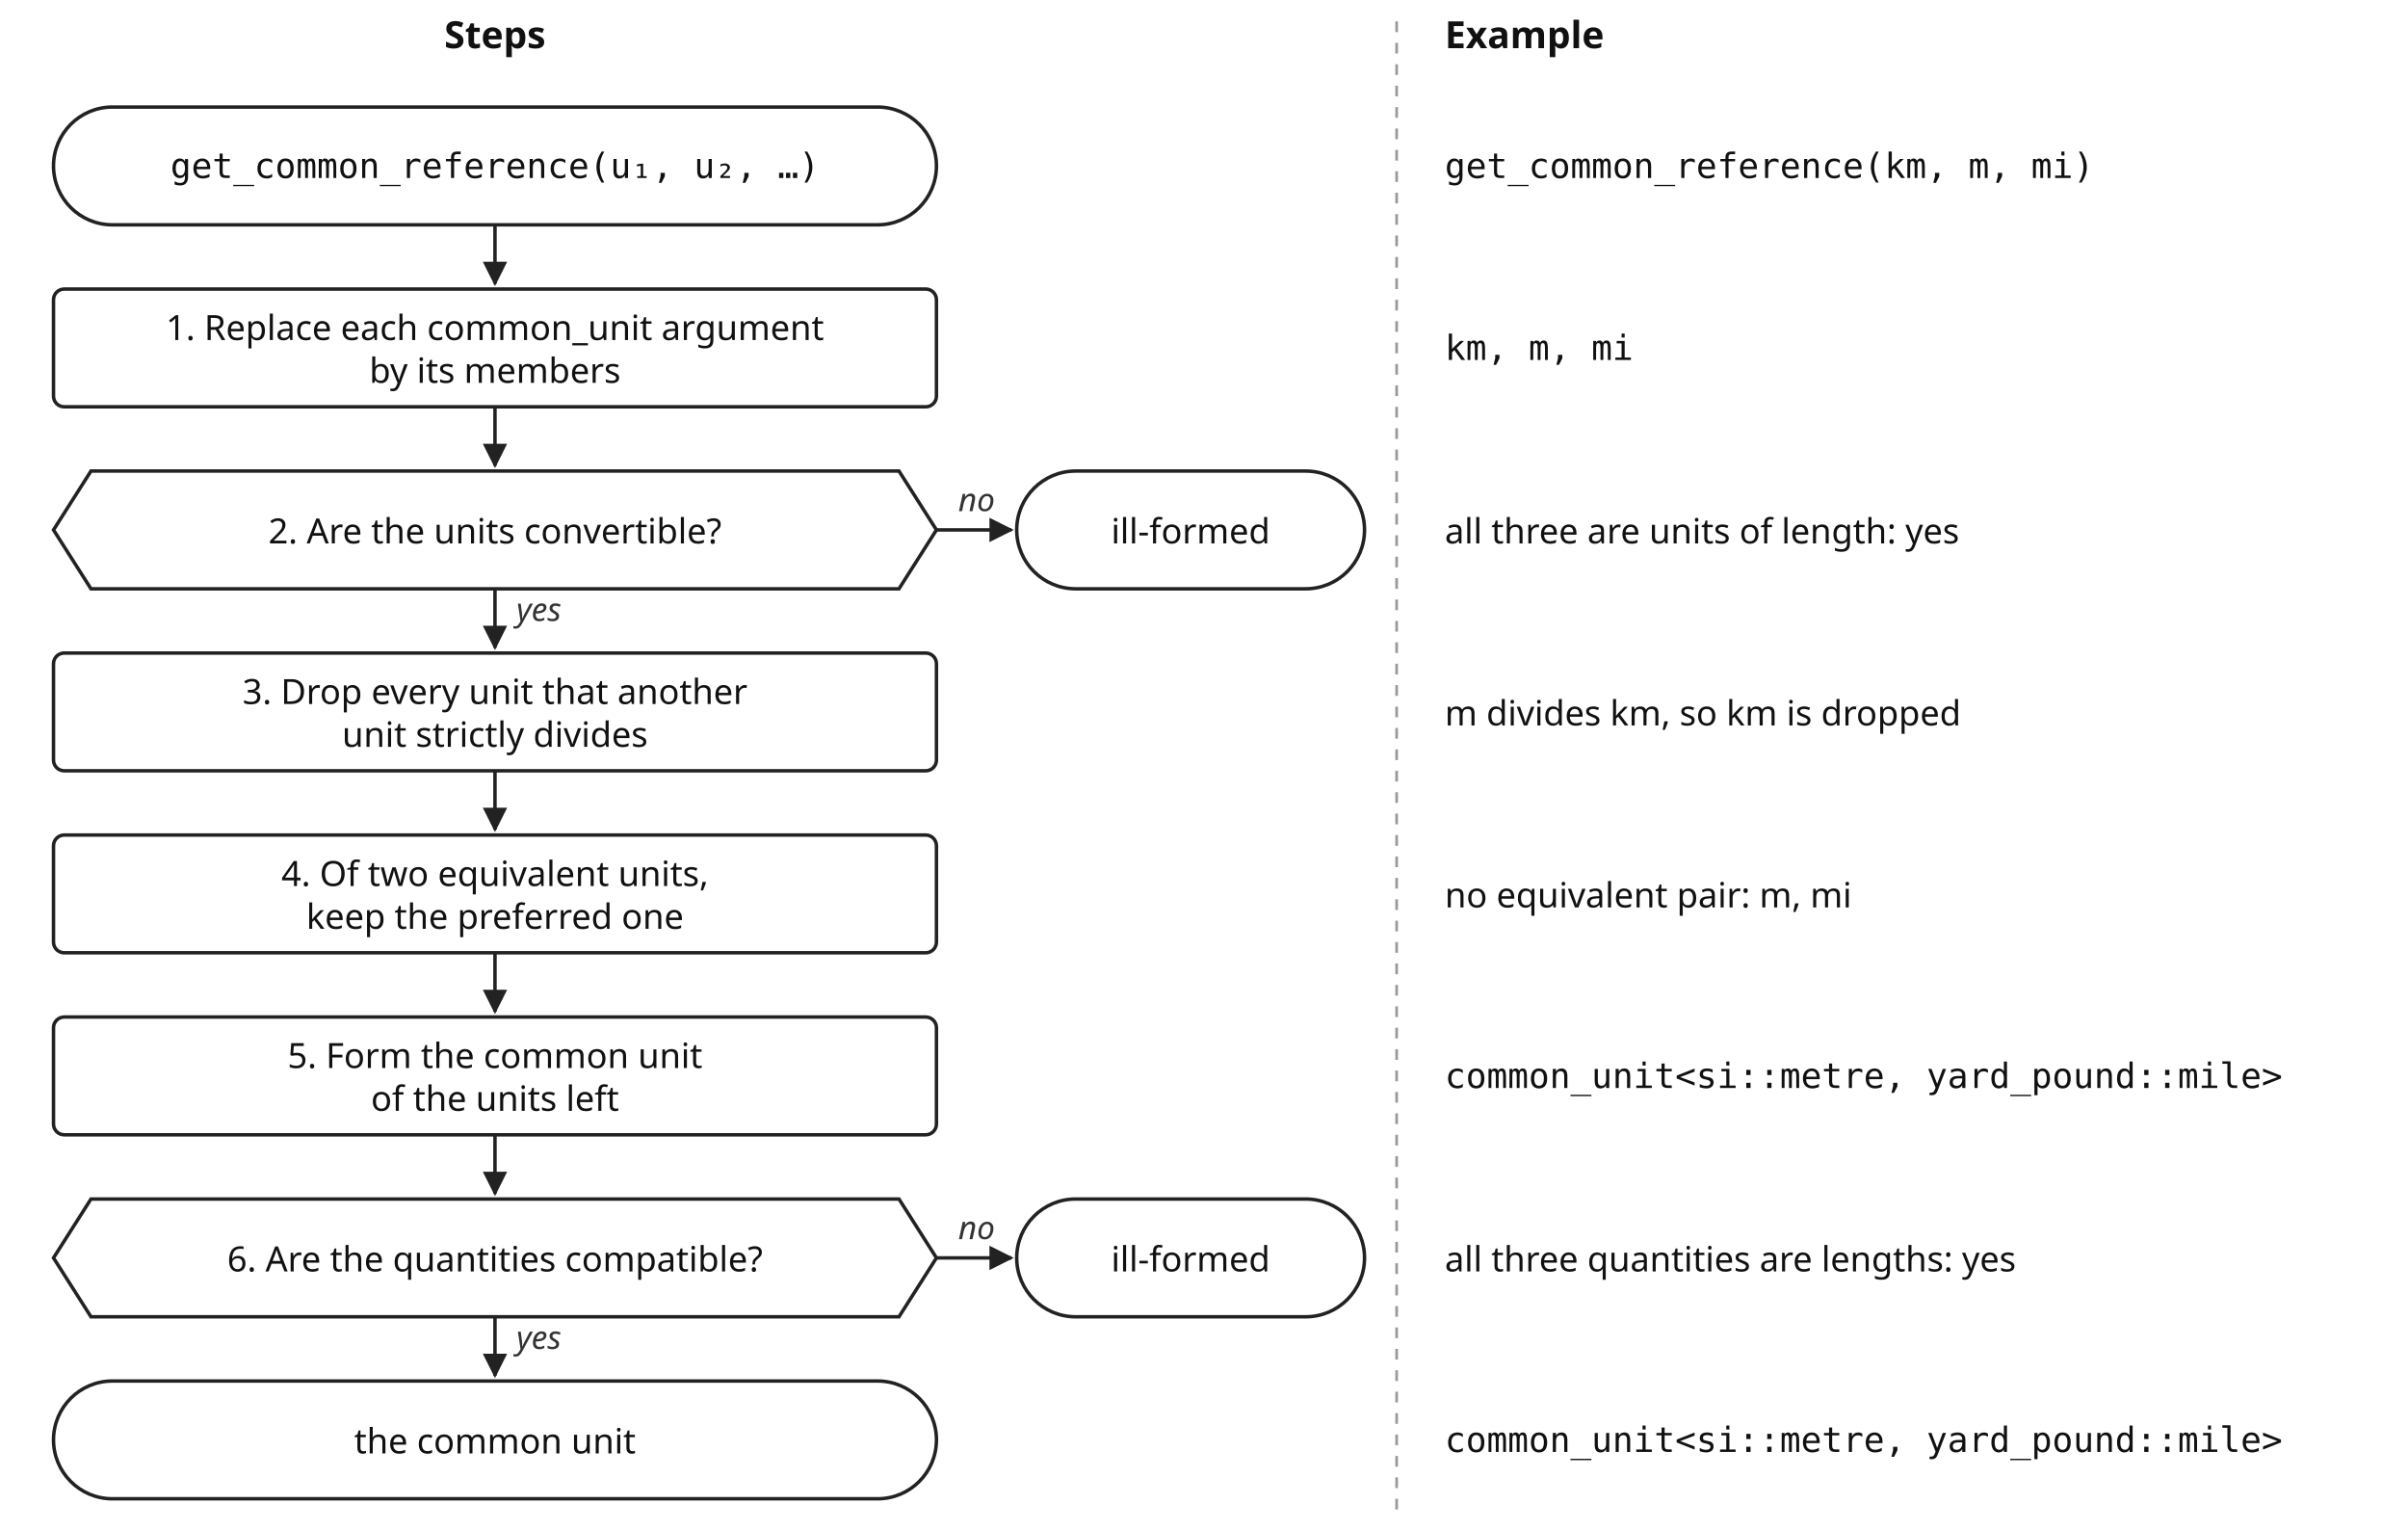
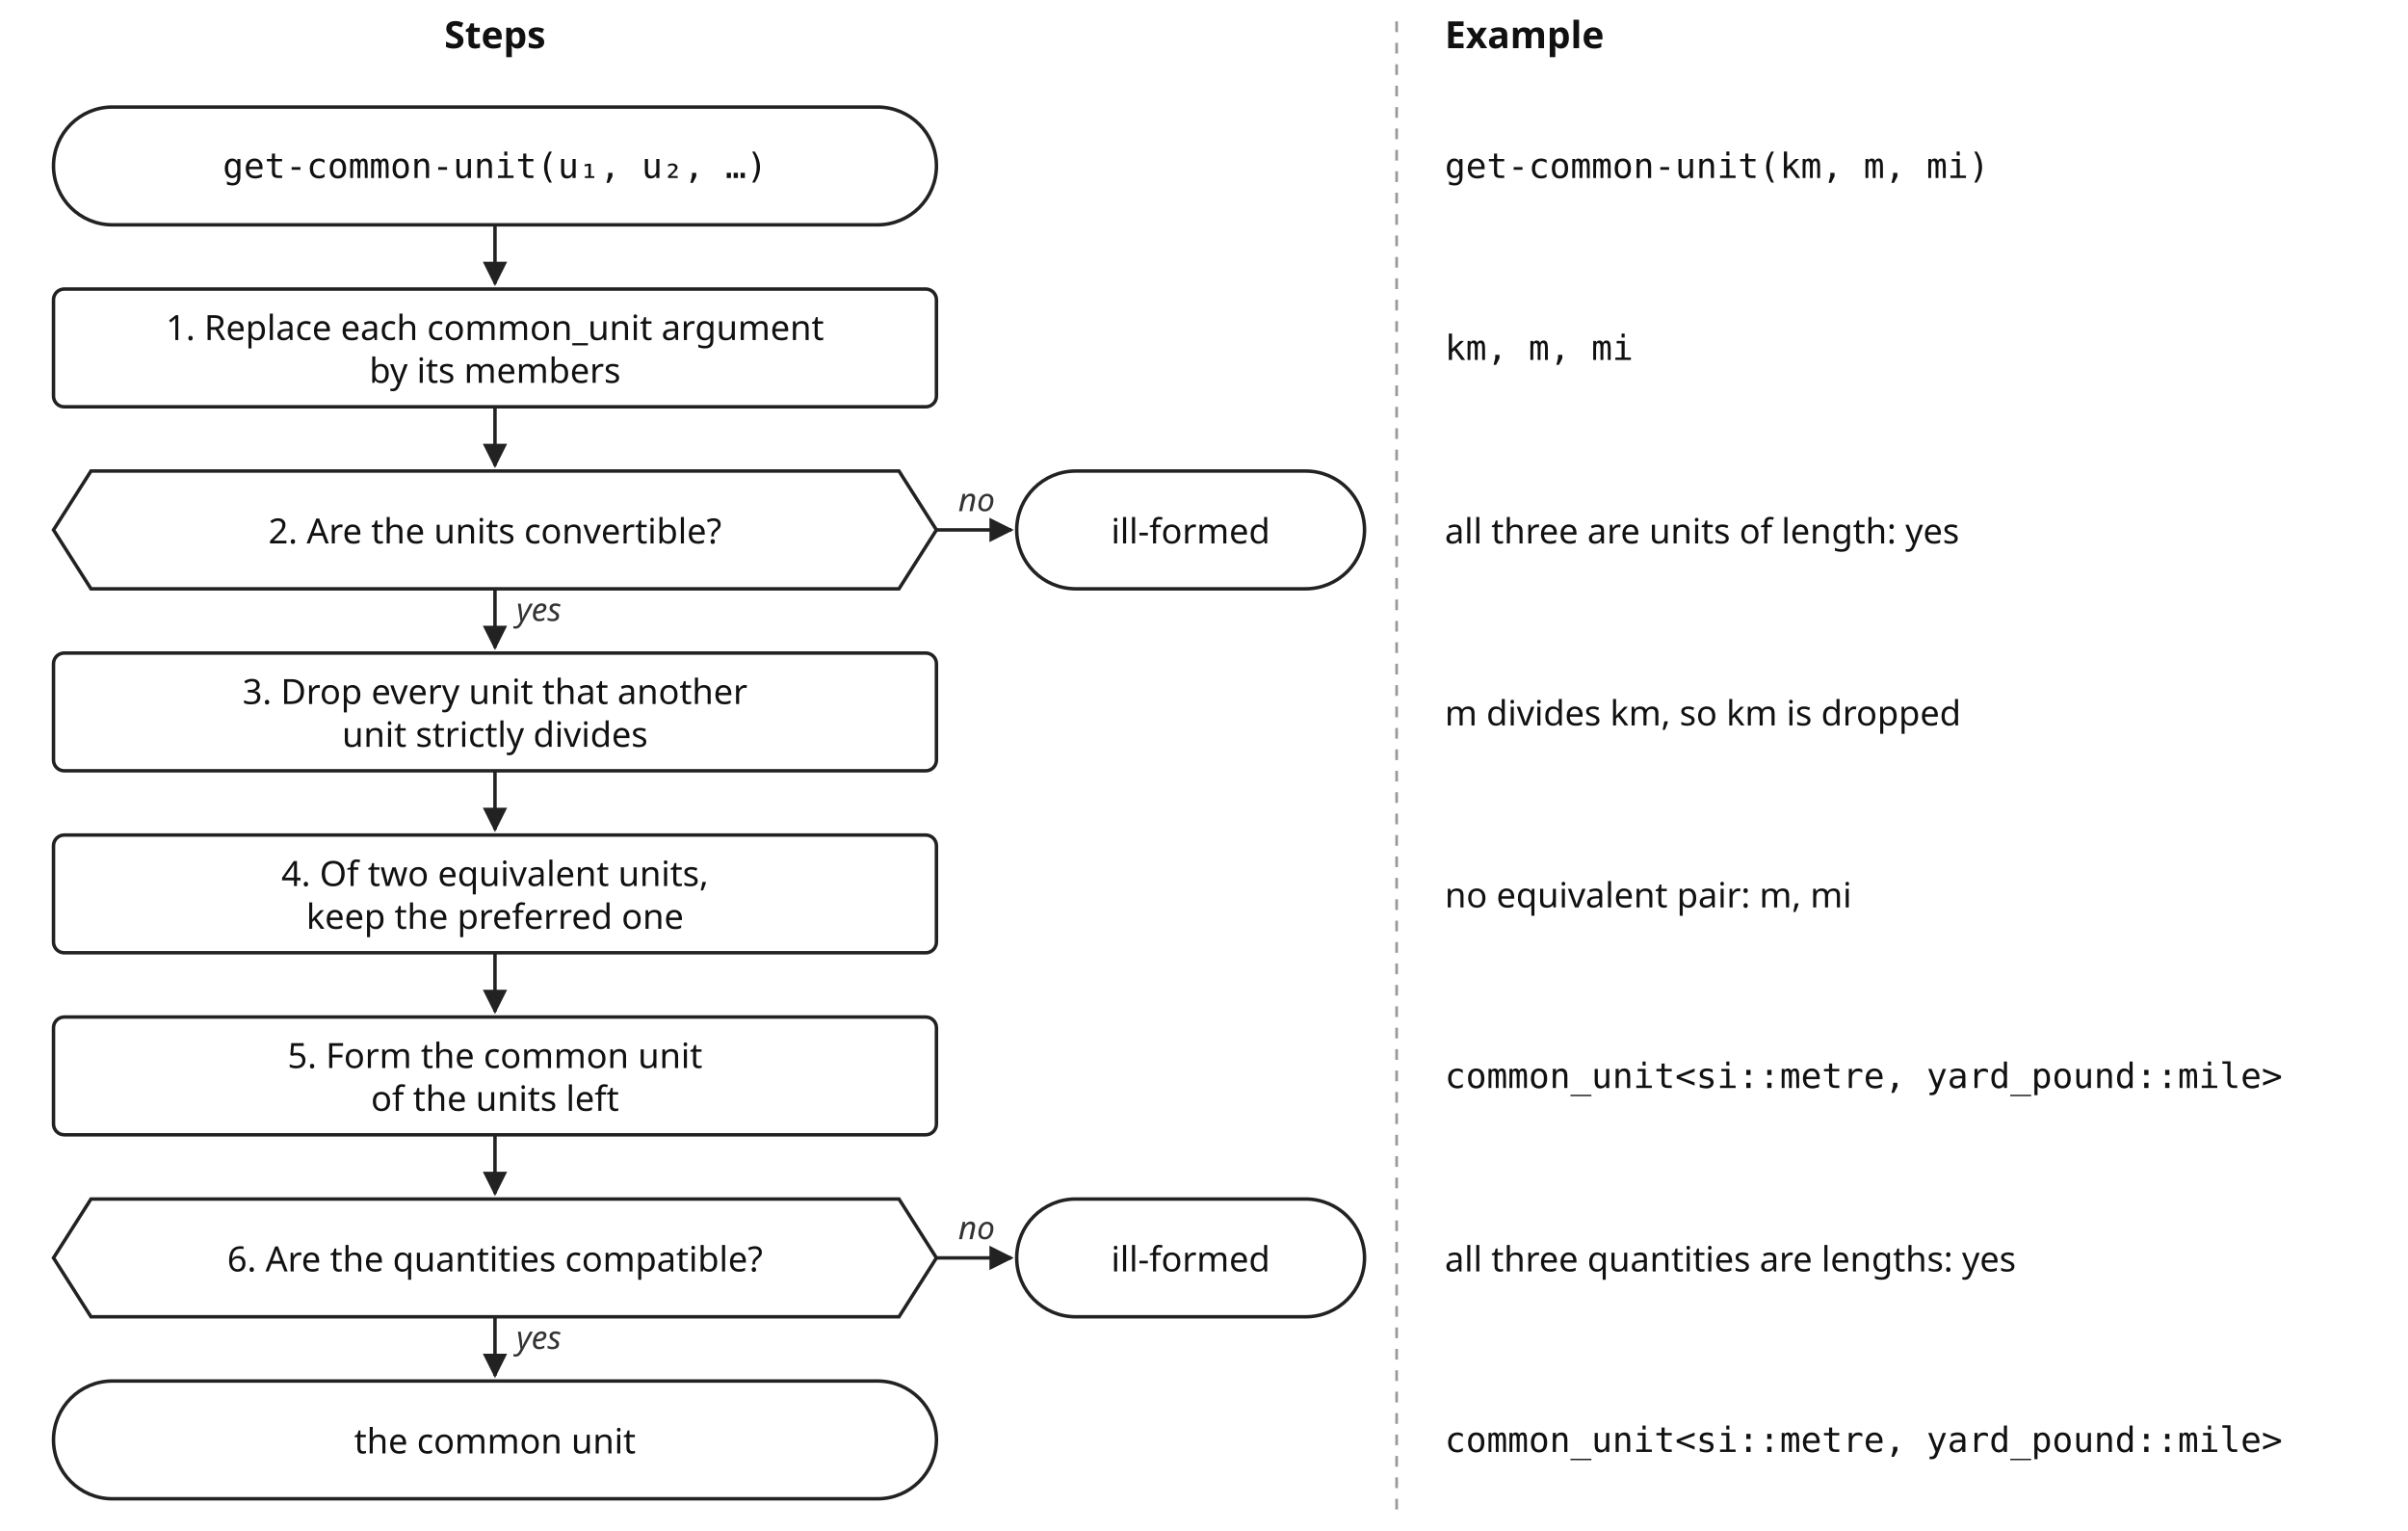
<svg xmlns="http://www.w3.org/2000/svg" viewBox="0 0 900 572" width="100%" font-family="sans-serif">
  <defs>
    <marker id="a" viewBox="0 0 10 10" refX="9" refY="5" markerWidth="7" markerHeight="7" orient="auto">
      <path d="M0,0 L10,5 L0,10 z" fill="#222" />
    </marker>
  </defs>
  <style>
.box { fill: none; stroke: #222; stroke-width: 1.3; }
.arr { stroke: #222; stroke-width: 1.3; marker-end: url(#a); }
.t { font-size: 13px; fill: #111; }
.mono { font-family: monospace; font-size: 13px; fill: #111; }
.lbl { font-size: 12px; fill: #333; font-style: italic; }
.hdr { font-size: 14px; font-weight: bold; fill: #111; }
</style>
  <line x1="522" y1="8" x2="522" y2="564" stroke="#999" stroke-dasharray="4 4" />
  <text x="185.0" y="18" class="hdr" text-anchor="middle">Steps</text>
  <text x="540" y="18" class="hdr">Example</text>
  <rect x="20" y="40" width="330" height="44" rx="22" class="box" />
-   <text x="185.0" y="62.0" class="mono" text-anchor="middle" dominant-baseline="central">get_common_reference(u₁, u₂, …)</text>
-   <text x="540" y="62.0" class="mono" text-anchor="start" dominant-baseline="central">get_common_reference(km, m, mi)</text>
+   <text x="185.0" y="62.0" class="mono" text-anchor="middle" dominant-baseline="central">get-common-unit(u₁, u₂, …)</text>
+   <text x="540" y="62.0" class="mono" text-anchor="start" dominant-baseline="central">get-common-unit(km, m, mi)</text>
  <line x1="185.0" y1="84" x2="185.0" y2="106" class="arr" />
  <rect x="20" y="108" width="330" height="44" rx="4" class="box" />
  <text x="185.0" y="122.0" class="t" text-anchor="middle" dominant-baseline="central">1. Replace each common_unit argument</text>
  <text x="185.0" y="138.0" class="t" text-anchor="middle" dominant-baseline="central">by its members</text>
  <text x="540" y="130.0" class="mono" text-anchor="start" dominant-baseline="central">km, m, mi</text>
  <line x1="185.0" y1="152" x2="185.0" y2="174" class="arr" />
  <polygon points="20,198.0 34,176 336,176 350,198.0 336,220 34,220" class="box" />
  <text x="185.0" y="198.0" class="t" text-anchor="middle" dominant-baseline="central">2. Are the units convertible?</text>
  <text x="540" y="198.0" class="t" text-anchor="start" dominant-baseline="central">all three are units of length: yes</text>
  <line x1="185.0" y1="220" x2="185.0" y2="242" class="arr" />
  <text x="193.0" y="232" class="lbl">yes</text>
  <line x1="350" y1="198.0" x2="378" y2="198.0" class="arr" />
  <text x="365.0" y="191.0" class="lbl" text-anchor="middle">no</text>
  <rect x="380" y="176" width="130" height="44" rx="22" class="box" />
  <text x="445.0" y="198.0" class="t" text-anchor="middle" dominant-baseline="central">ill-formed</text>
  <rect x="20" y="244" width="330" height="44" rx="4" class="box" />
  <text x="185.0" y="258.0" class="t" text-anchor="middle" dominant-baseline="central">3. Drop every unit that another</text>
  <text x="185.0" y="274.0" class="t" text-anchor="middle" dominant-baseline="central">unit strictly divides</text>
  <text x="540" y="266.0" class="t" text-anchor="start" dominant-baseline="central">m divides km, so km is dropped</text>
  <line x1="185.0" y1="288" x2="185.0" y2="310" class="arr" />
  <rect x="20" y="312" width="330" height="44" rx="4" class="box" />
  <text x="185.0" y="326.0" class="t" text-anchor="middle" dominant-baseline="central">4. Of two equivalent units,</text>
  <text x="185.0" y="342.0" class="t" text-anchor="middle" dominant-baseline="central">keep the preferred one</text>
  <text x="540" y="334.0" class="t" text-anchor="start" dominant-baseline="central">no equivalent pair: m, mi</text>
  <line x1="185.0" y1="356" x2="185.0" y2="378" class="arr" />
  <rect x="20" y="380" width="330" height="44" rx="4" class="box" />
  <text x="185.0" y="394.0" class="t" text-anchor="middle" dominant-baseline="central">5. Form the common unit</text>
  <text x="185.0" y="410.0" class="t" text-anchor="middle" dominant-baseline="central">of the units left</text>
  <text x="540" y="402.0" class="mono" text-anchor="start" dominant-baseline="central">common_unit&lt;si::metre, yard_pound::mile&gt;</text>
  <line x1="185.0" y1="424" x2="185.0" y2="446" class="arr" />
  <polygon points="20,470.0 34,448 336,448 350,470.0 336,492 34,492" class="box" />
  <text x="185.0" y="470.0" class="t" text-anchor="middle" dominant-baseline="central">6. Are the quantities compatible?</text>
  <text x="540" y="470.0" class="t" text-anchor="start" dominant-baseline="central">all three quantities are lengths: yes</text>
  <line x1="185.0" y1="492" x2="185.0" y2="514" class="arr" />
  <text x="193.0" y="504" class="lbl">yes</text>
  <line x1="350" y1="470.0" x2="378" y2="470.0" class="arr" />
  <text x="365.0" y="463.0" class="lbl" text-anchor="middle">no</text>
  <rect x="380" y="448" width="130" height="44" rx="22" class="box" />
  <text x="445.0" y="470.0" class="t" text-anchor="middle" dominant-baseline="central">ill-formed</text>
  <rect x="20" y="516" width="330" height="44" rx="22" class="box" />
  <text x="185.0" y="538.0" class="t" text-anchor="middle" dominant-baseline="central">the common unit</text>
  <text x="540" y="538.0" class="mono" text-anchor="start" dominant-baseline="central">common_unit&lt;si::metre, yard_pound::mile&gt;</text>
</svg>
